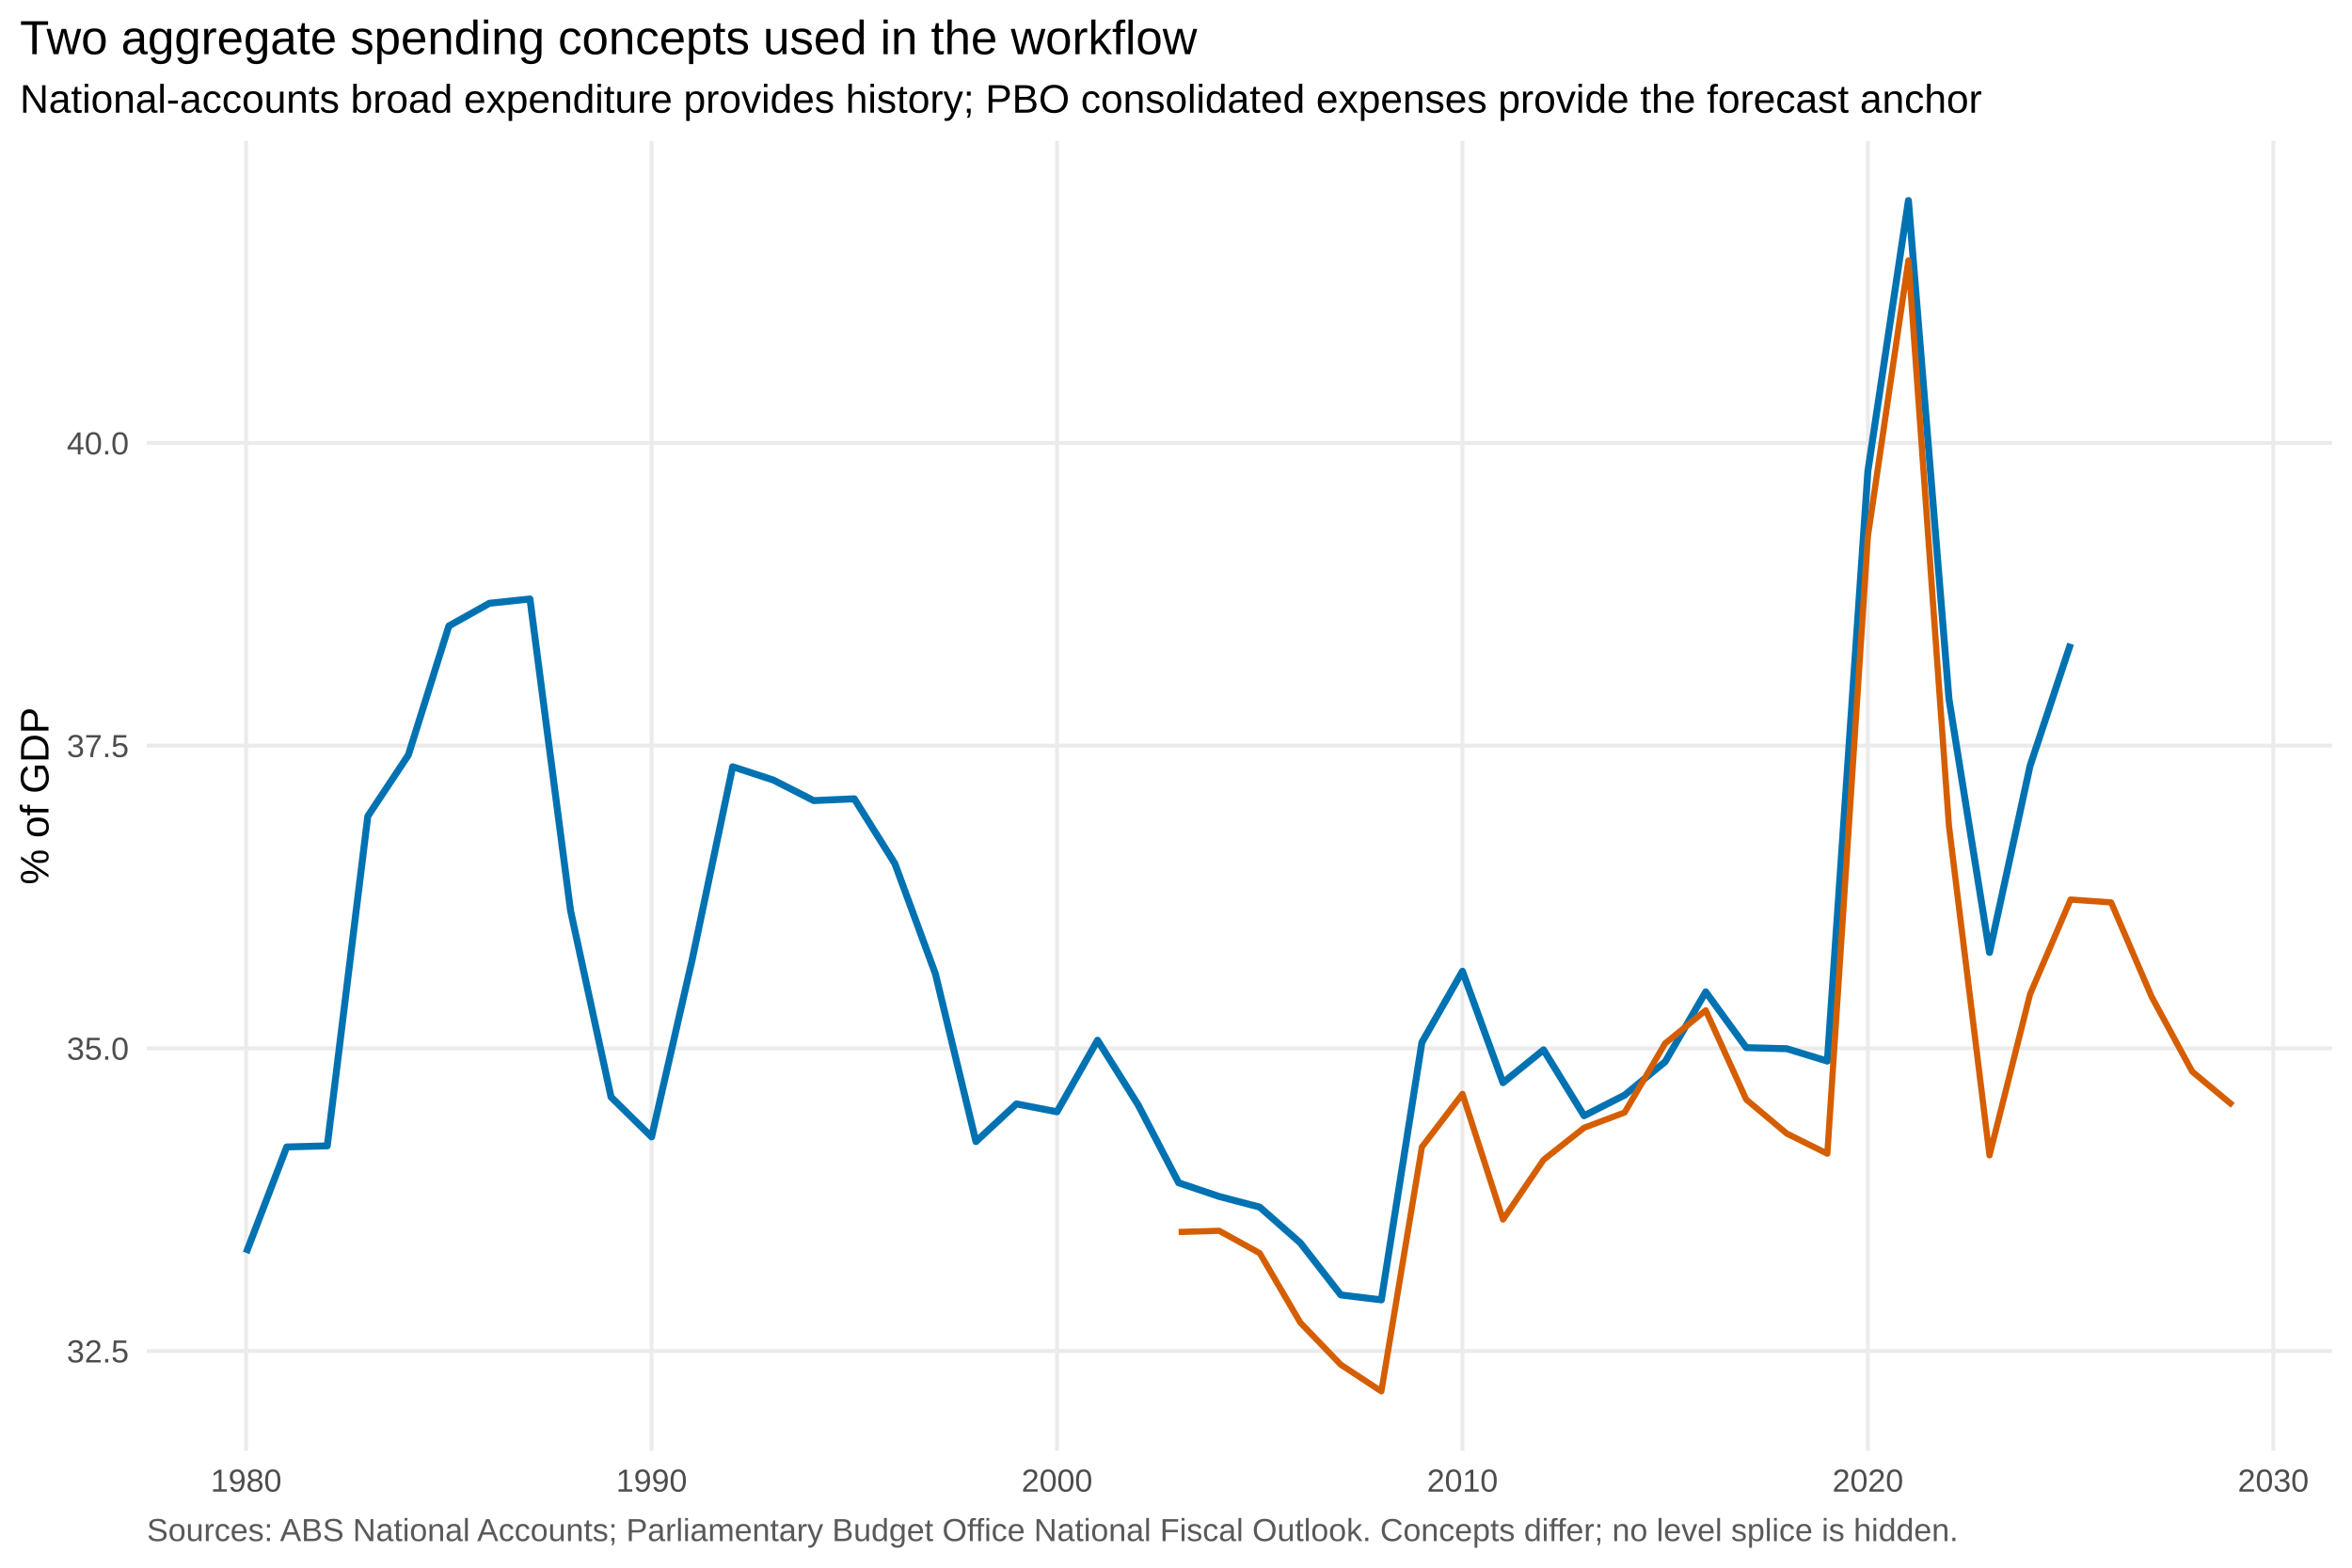
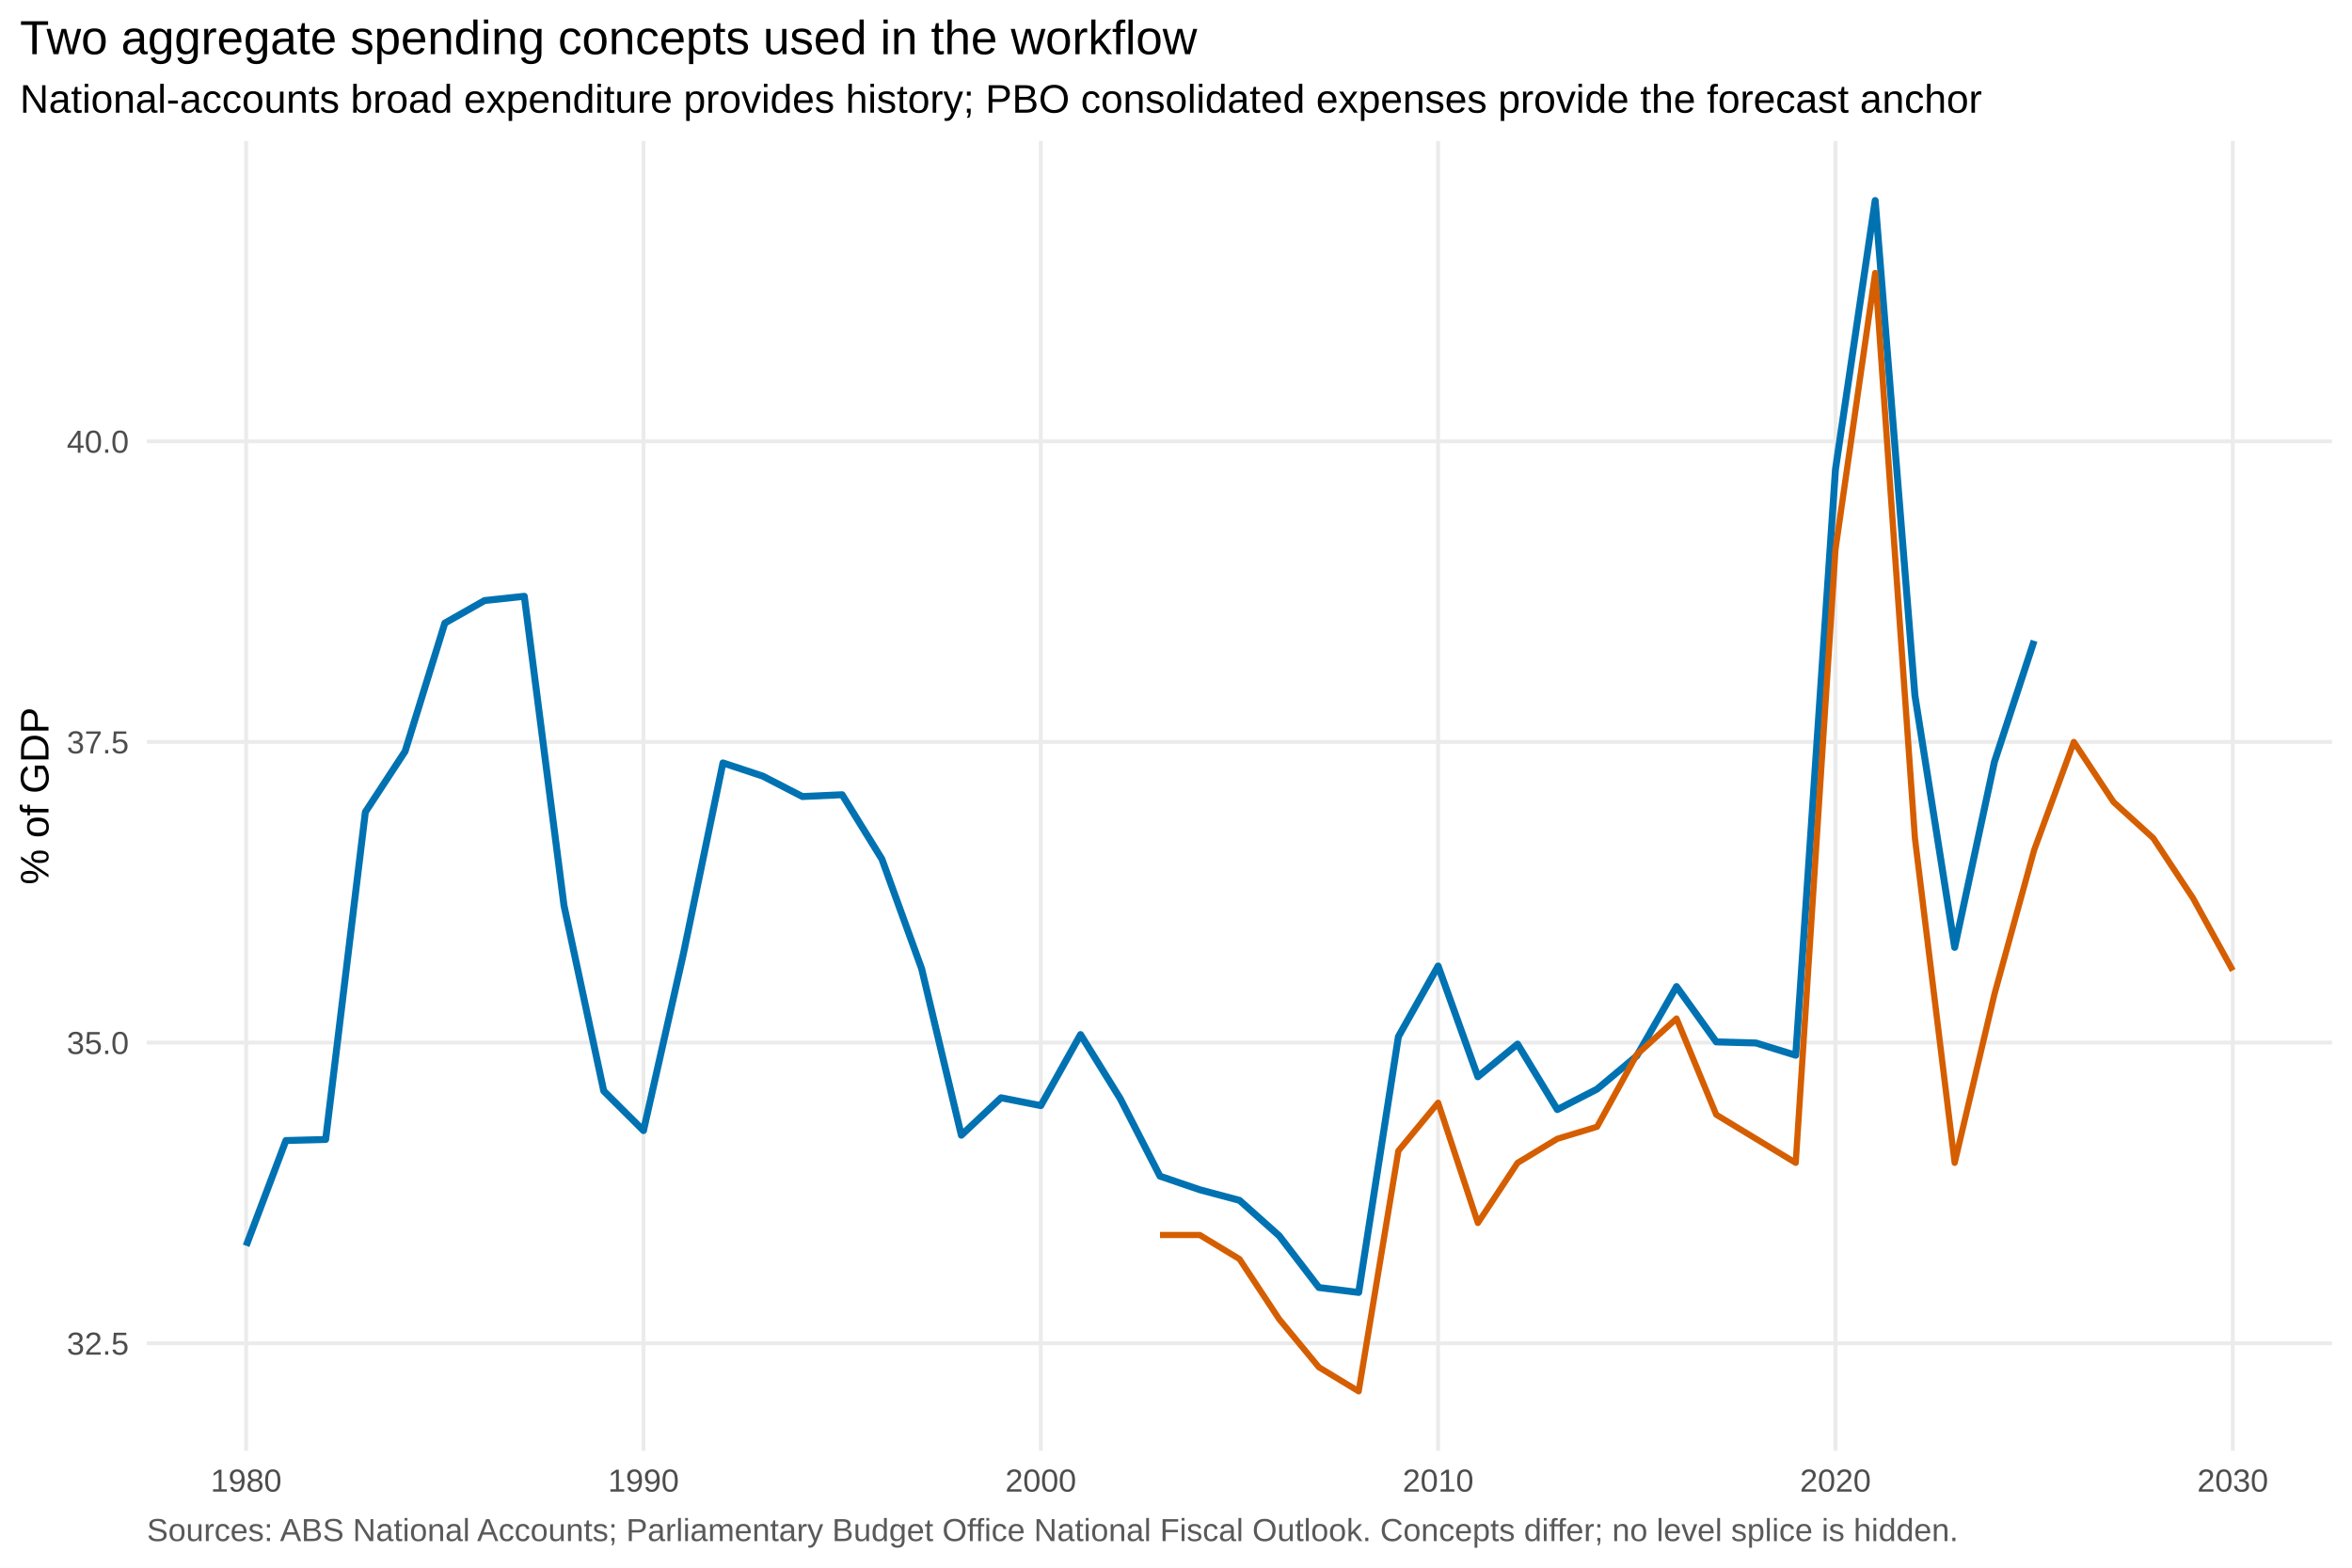
<svg xmlns="http://www.w3.org/2000/svg" width="648.00pt" height="432.00pt" viewBox="0 0 648.00 432.00">
  <g class="svglite">
    <defs>
      <style type="text/css">
    .svglite line, .svglite polyline, .svglite polygon, .svglite path, .svglite rect, .svglite circle {
      fill: none;
      stroke: #000000;
      stroke-linecap: round;
      stroke-linejoin: round;
      stroke-miterlimit: 10.00;
    }
    .svglite text {
      white-space: pre;
    }
    .svglite g.glyphgroup path {
      fill: inherit;
      stroke: none;
    }
  </style>
    </defs>
    <rect width="100%" height="100%" style="stroke: none; fill: #FFFFFF;" />
    <defs>
      <clipPath id="cpMC4wMHw2NDguMDB8MC4wMHw0MzIuMDA=">
        <rect x="0.00" y="0.00" width="648.00" height="432.00" />
      </clipPath>
    </defs>
    <g clip-path="url(#cpMC4wMHw2NDguMDB8MC4wMHw0MzIuMDA=)">
      <rect x="0.00" y="0" width="648.00" height="432.00" style="stroke-width: 1.07; stroke: none; fill: #FFFFFF;" />
    </g>
    <defs>
      <clipPath id="cpNDAuNDZ8NjQyLjUyfDM4Ljg1fDM5OS44MQ==">
        <rect x="40.46" y="38.85" width="602.07" height="360.96" />
      </clipPath>
    </defs>
    <g clip-path="url(#cpNDAuNDZ8NjQyLjUyfDM4Ljg1fDM5OS44MQ==)">
-       <polyline points="40.46,372.29 642.52,372.29 " style="stroke-width: 1.07; stroke: #EBEBEB; stroke-linecap: butt;" />
-       <polyline points="40.46,288.88 642.52,288.88 " style="stroke-width: 1.07; stroke: #EBEBEB; stroke-linecap: butt;" />
-       <polyline points="40.46,205.47 642.52,205.47 " style="stroke-width: 1.07; stroke: #EBEBEB; stroke-linecap: butt;" />
-       <polyline points="40.46,122.06 642.52,122.06 " style="stroke-width: 1.07; stroke: #EBEBEB; stroke-linecap: butt;" />
+       <polyline points="40.46,370.15 642.52,370.15 " style="stroke-width: 1.07; stroke: #EBEBEB; stroke-linecap: butt;" />
+       <polyline points="40.46,287.30 642.52,287.30 " style="stroke-width: 1.07; stroke: #EBEBEB; stroke-linecap: butt;" />
+       <polyline points="40.46,204.46 642.52,204.46 " style="stroke-width: 1.07; stroke: #EBEBEB; stroke-linecap: butt;" />
+       <polyline points="40.46,121.61 642.52,121.61 " style="stroke-width: 1.07; stroke: #EBEBEB; stroke-linecap: butt;" />
      <polyline points="67.82,399.81 67.82,38.85 " style="stroke-width: 1.07; stroke: #EBEBEB; stroke-linecap: butt;" />
-       <polyline points="179.52,399.81 179.52,38.85 " style="stroke-width: 1.07; stroke: #EBEBEB; stroke-linecap: butt;" />
-       <polyline points="291.22,399.81 291.22,38.85 " style="stroke-width: 1.07; stroke: #EBEBEB; stroke-linecap: butt;" />
-       <polyline points="402.92,399.81 402.92,38.85 " style="stroke-width: 1.07; stroke: #EBEBEB; stroke-linecap: butt;" />
-       <polyline points="514.62,399.81 514.62,38.85 " style="stroke-width: 1.07; stroke: #EBEBEB; stroke-linecap: butt;" />
-       <polyline points="626.32,399.81 626.32,38.85 " style="stroke-width: 1.07; stroke: #EBEBEB; stroke-linecap: butt;" />
-       <polyline points="67.82,345.26 78.99,316.06 90.16,315.76 101.33,224.92 112.50,208.07 123.67,172.49 134.84,166.24 146.01,165.06 157.18,250.88 168.35,302.31 179.52,313.30 190.69,264.50 201.86,211.29 213.03,214.94 224.20,220.62 235.37,220.12 246.54,237.97 257.71,268.35 268.88,314.58 280.05,304.20 291.22,306.37 302.39,286.65 313.56,304.45 324.73,325.94 335.90,329.71 347.07,332.64 358.24,342.48 369.41,356.84 380.58,358.20 391.75,287.24 402.92,267.64 414.09,298.36 425.26,289.30 436.43,307.46 447.60,301.78 458.77,292.57 469.94,273.33 481.11,288.69 492.28,288.99 503.45,292.40 514.62,129.85 525.79,55.26 536.96,192.59 548.13,262.46 559.30,211.05 570.47,177.41 " style="stroke-width: 1.92; stroke: #0072B2; stroke-linecap: butt;" />
-       <polyline points="324.73,339.49 335.90,339.16 347.07,345.33 358.24,364.45 369.41,376.06 380.58,383.40 391.75,316.07 402.92,301.43 414.09,336.06 425.26,319.61 436.43,310.77 447.60,306.56 458.77,287.51 469.94,278.41 481.11,302.99 492.28,312.37 503.45,317.91 514.62,147.79 525.79,71.75 536.96,227.59 548.13,318.38 559.30,273.97 570.47,247.88 581.64,248.68 592.81,274.70 603.98,295.29 615.15,304.60 " style="stroke-width: 1.71; stroke: #D55E00; stroke-linecap: butt;" />
+       <polyline points="177.29,399.81 177.29,38.85 " style="stroke-width: 1.07; stroke: #EBEBEB; stroke-linecap: butt;" />
+       <polyline points="286.75,399.81 286.75,38.85 " style="stroke-width: 1.07; stroke: #EBEBEB; stroke-linecap: butt;" />
+       <polyline points="396.22,399.81 396.22,38.85 " style="stroke-width: 1.07; stroke: #EBEBEB; stroke-linecap: butt;" />
+       <polyline points="505.69,399.81 505.69,38.85 " style="stroke-width: 1.07; stroke: #EBEBEB; stroke-linecap: butt;" />
+       <polyline points="615.15,399.81 615.15,38.85 " style="stroke-width: 1.07; stroke: #EBEBEB; stroke-linecap: butt;" />
+       <polyline points="67.82,343.29 78.77,314.29 89.72,314.00 100.66,223.77 111.61,207.04 122.56,171.70 133.50,165.49 144.45,164.32 155.39,249.56 166.34,300.64 177.29,311.55 188.23,263.08 199.18,210.23 210.13,213.86 221.07,219.50 232.02,219.00 242.97,236.73 253.91,266.91 264.86,312.83 275.81,302.51 286.75,304.67 297.70,285.09 308.65,302.76 319.59,324.11 330.54,327.85 341.49,330.77 352.43,340.54 363.38,354.80 374.33,356.15 385.27,285.67 396.22,266.20 407.17,296.72 418.11,287.72 429.06,305.76 440.01,300.12 450.95,290.97 461.90,271.86 472.85,287.11 483.79,287.41 494.74,290.79 505.69,129.35 516.63,55.26 527.58,191.66 538.53,261.06 549.47,210.00 560.42,176.58 " style="stroke-width: 1.92; stroke: #0072B2; stroke-linecap: butt;" />
+       <polyline points="319.59,340.32 330.54,340.32 341.49,346.95 352.43,363.52 363.38,376.77 374.33,383.40 385.27,317.13 396.22,303.87 407.17,337.01 418.11,320.44 429.06,313.81 440.01,310.50 450.95,290.61 461.90,280.67 472.85,307.18 483.79,313.81 494.74,320.44 505.69,151.43 516.63,75.22 527.58,230.97 538.53,320.44 549.47,274.05 560.42,234.28 571.37,204.46 582.31,221.02 593.26,230.97 604.21,247.53 615.15,267.42 " style="stroke-width: 1.71; stroke: #D55E00; stroke-linecap: butt;" />
    </g>
    <g clip-path="url(#cpMC4wMHw2NDguMDB8MC4wMHw0MzIuMDA=)">
-       <text x="35.52" y="375.44" text-anchor="end" style="font-size: 8.80px;fill: #4D4D4D; font-family: &quot;Arial&quot;;" textLength="17.11px" lengthAdjust="spacingAndGlyphs">32.5</text>
-       <text x="35.52" y="292.03" text-anchor="end" style="font-size: 8.80px;fill: #4D4D4D; font-family: &quot;Arial&quot;;" textLength="17.11px" lengthAdjust="spacingAndGlyphs">35.0</text>
-       <text x="35.52" y="208.62" text-anchor="end" style="font-size: 8.80px;fill: #4D4D4D; font-family: &quot;Arial&quot;;" textLength="17.11px" lengthAdjust="spacingAndGlyphs">37.5</text>
-       <text x="35.52" y="125.21" text-anchor="end" style="font-size: 8.80px;fill: #4D4D4D; font-family: &quot;Arial&quot;;" textLength="17.11px" lengthAdjust="spacingAndGlyphs">40.0</text>
+       <text x="35.52" y="373.30" text-anchor="end" style="font-size: 8.80px;fill: #4D4D4D; font-family: &quot;Arial&quot;;" textLength="17.11px" lengthAdjust="spacingAndGlyphs">32.5</text>
+       <text x="35.52" y="290.45" text-anchor="end" style="font-size: 8.80px;fill: #4D4D4D; font-family: &quot;Arial&quot;;" textLength="17.11px" lengthAdjust="spacingAndGlyphs">35.0</text>
+       <text x="35.52" y="207.61" text-anchor="end" style="font-size: 8.80px;fill: #4D4D4D; font-family: &quot;Arial&quot;;" textLength="17.11px" lengthAdjust="spacingAndGlyphs">37.5</text>
+       <text x="35.52" y="124.76" text-anchor="end" style="font-size: 8.80px;fill: #4D4D4D; font-family: &quot;Arial&quot;;" textLength="17.11px" lengthAdjust="spacingAndGlyphs">40.0</text>
      <text x="67.82" y="411.04" text-anchor="middle" style="font-size: 8.80px;fill: #4D4D4D; font-family: &quot;Arial&quot;;" textLength="19.56px" lengthAdjust="spacingAndGlyphs">1980</text>
-       <text x="179.52" y="411.04" text-anchor="middle" style="font-size: 8.80px;fill: #4D4D4D; font-family: &quot;Arial&quot;;" textLength="19.56px" lengthAdjust="spacingAndGlyphs">1990</text>
-       <text x="291.22" y="411.04" text-anchor="middle" style="font-size: 8.80px;fill: #4D4D4D; font-family: &quot;Arial&quot;;" textLength="19.56px" lengthAdjust="spacingAndGlyphs">2000</text>
-       <text x="402.92" y="411.04" text-anchor="middle" style="font-size: 8.80px;fill: #4D4D4D; font-family: &quot;Arial&quot;;" textLength="19.56px" lengthAdjust="spacingAndGlyphs">2010</text>
-       <text x="514.62" y="411.04" text-anchor="middle" style="font-size: 8.80px;fill: #4D4D4D; font-family: &quot;Arial&quot;;" textLength="19.56px" lengthAdjust="spacingAndGlyphs">2020</text>
-       <text x="626.32" y="411.04" text-anchor="middle" style="font-size: 8.80px;fill: #4D4D4D; font-family: &quot;Arial&quot;;" textLength="19.56px" lengthAdjust="spacingAndGlyphs">2030</text>
+       <text x="177.29" y="411.04" text-anchor="middle" style="font-size: 8.80px;fill: #4D4D4D; font-family: &quot;Arial&quot;;" textLength="19.56px" lengthAdjust="spacingAndGlyphs">1990</text>
+       <text x="286.75" y="411.04" text-anchor="middle" style="font-size: 8.80px;fill: #4D4D4D; font-family: &quot;Arial&quot;;" textLength="19.56px" lengthAdjust="spacingAndGlyphs">2000</text>
+       <text x="396.22" y="411.04" text-anchor="middle" style="font-size: 8.80px;fill: #4D4D4D; font-family: &quot;Arial&quot;;" textLength="19.56px" lengthAdjust="spacingAndGlyphs">2010</text>
+       <text x="505.69" y="411.04" text-anchor="middle" style="font-size: 8.80px;fill: #4D4D4D; font-family: &quot;Arial&quot;;" textLength="19.56px" lengthAdjust="spacingAndGlyphs">2020</text>
+       <text x="615.15" y="411.04" text-anchor="middle" style="font-size: 8.80px;fill: #4D4D4D; font-family: &quot;Arial&quot;;" textLength="19.56px" lengthAdjust="spacingAndGlyphs">2030</text>
      <text transform="translate(13.36,219.33) rotate(-90)" text-anchor="middle" style="font-size: 11.00px; font-family: &quot;Arial&quot;;" textLength="48.94px" lengthAdjust="spacingAndGlyphs">% of GDP</text>
      <text x="5.48" y="31.05" style="font-size: 11.00px; font-family: &quot;Arial&quot;;" textLength="540.94px" lengthAdjust="spacingAndGlyphs">National-accounts broad expenditure provides history; PBO consolidated expenses provide the forecast anchor</text>
      <text x="5.48" y="14.93" style="font-size: 13.20px; font-family: &quot;Arial&quot;;" textLength="323.83px" lengthAdjust="spacingAndGlyphs">Two aggregate spending concepts used in the workflow</text>
      <text x="40.46" y="424.67" style="font-size: 8.80px;fill: #595959; font-family: &quot;Arial&quot;;" textLength="498.78px" lengthAdjust="spacingAndGlyphs">Sources: ABS National Accounts; Parliamentary Budget Office National Fiscal Outlook. Concepts differ; no level splice is hidden.</text>
    </g>
  </g>
</svg>
